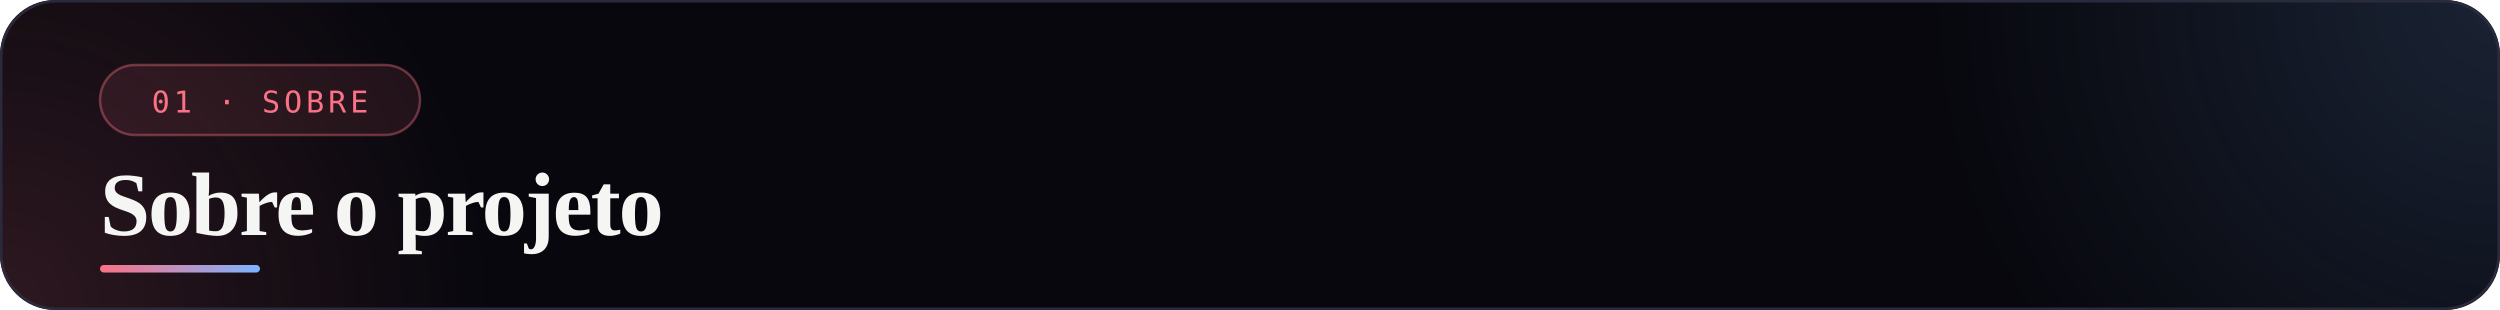
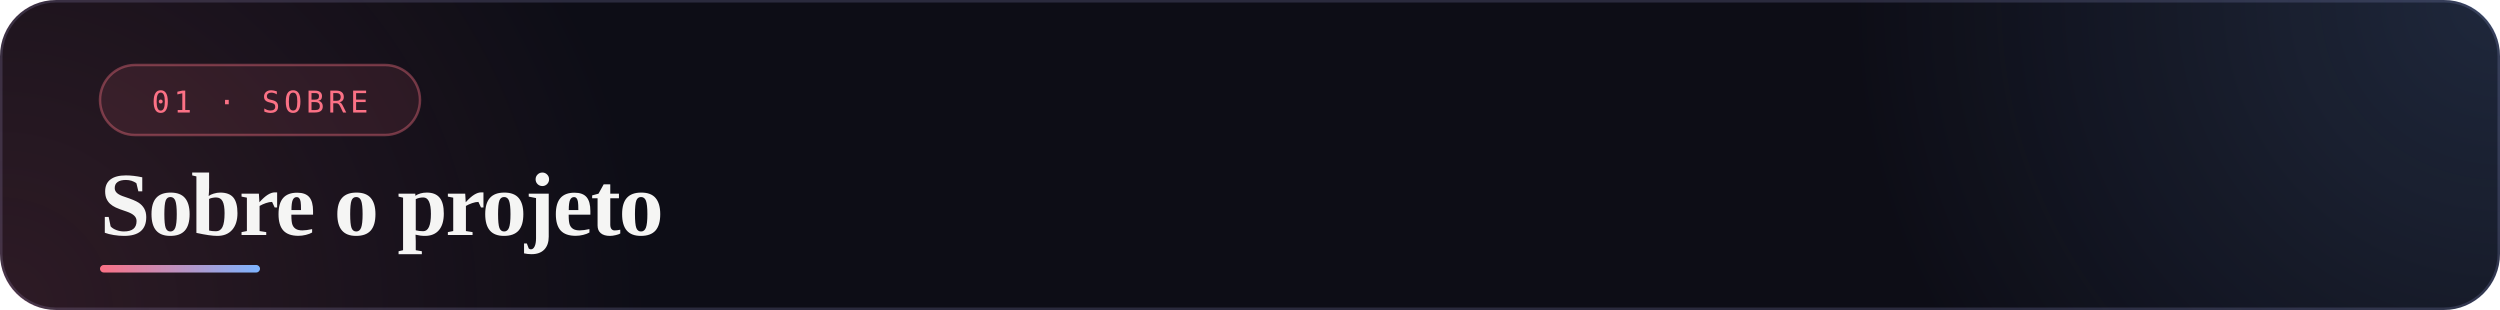
<svg xmlns="http://www.w3.org/2000/svg" width="1000" height="124" viewBox="0 0 1000 124" role="img" aria-label="01 · SOBRE: Sobre o projeto">
  <defs>
    <linearGradient id="g" x1="0" y1="0" x2="1" y2="0">
      <stop offset="0" stop-color="#fb7185" />
      <stop offset="1" stop-color="#7db4ff" />
    </linearGradient>
-     <radialGradient id="a">
+     <radialGradient id="h1" gradientUnits="userSpaceOnUse" cx="1000" cy="0" r="260">
      <stop offset="0" stop-color="#7db4ff" stop-opacity="0.16" />
      <stop offset="1" stop-color="#7db4ff" stop-opacity="0" />
    </radialGradient>
-     <radialGradient id="b">
-       <stop offset="0" stop-color="#fb7185" stop-opacity="0.16" />
+     <radialGradient id="h2" gradientUnits="userSpaceOnUse" cx="0" cy="124" r="260">
+       <stop offset="0" stop-color="#fb7185" stop-opacity="0.14" />
      <stop offset="1" stop-color="#fb7185" stop-opacity="0" />
    </radialGradient>
-     <clipPath id="c">
+     <clipPath id="k">
      <rect width="1000" height="124" rx="22" />
    </clipPath>
  </defs>
-   <g clip-path="url(#c)">
-     <rect width="1000" height="124" fill="#07070d" />
-     <circle cx="1000" cy="0" r="230" fill="url(#a)" />
-     <circle cx="0" cy="124" r="200" fill="url(#b)" />
+   <rect x="0.5" y="0.5" width="999" height="123" rx="22" fill="#0d0d16" stroke="#2a2a3d" />
+   <g clip-path="url(#k)">
+     <rect width="1000" height="124" fill="url(#h1)" />
+     <rect width="1000" height="124" fill="url(#h2)" />
  </g>
-   <rect x=".5" y=".5" width="999" height="123" rx="22" fill="none" stroke="#2a2a3d" />
-   <rect x="40" y="26" width="128" height="28" rx="14" fill="#fb7185" fill-opacity=".1" stroke="#fb7185" stroke-opacity=".38" />
+   <rect x="40" y="26" width="128" height="28" rx="14" fill="#fb7185" fill-opacity="0.10" stroke="#fb7185" stroke-opacity="0.38" />
  <text x="104" y="45" text-anchor="middle" font-family="'Cascadia Code',Menlo,Consolas,monospace" font-size="12" letter-spacing="1.6" fill="#fb7185">01 · SOBRE</text>
  <text x="40" y="94" font-family="'Cormorant Garamond',Georgia,'Times New Roman',serif" font-size="36" font-weight="800" letter-spacing="-0.8" fill="#f5f5f4">Sobre o projeto</text>
  <rect x="40" y="106" width="64" height="3" rx="1.5" fill="url(#g)" />
</svg>
